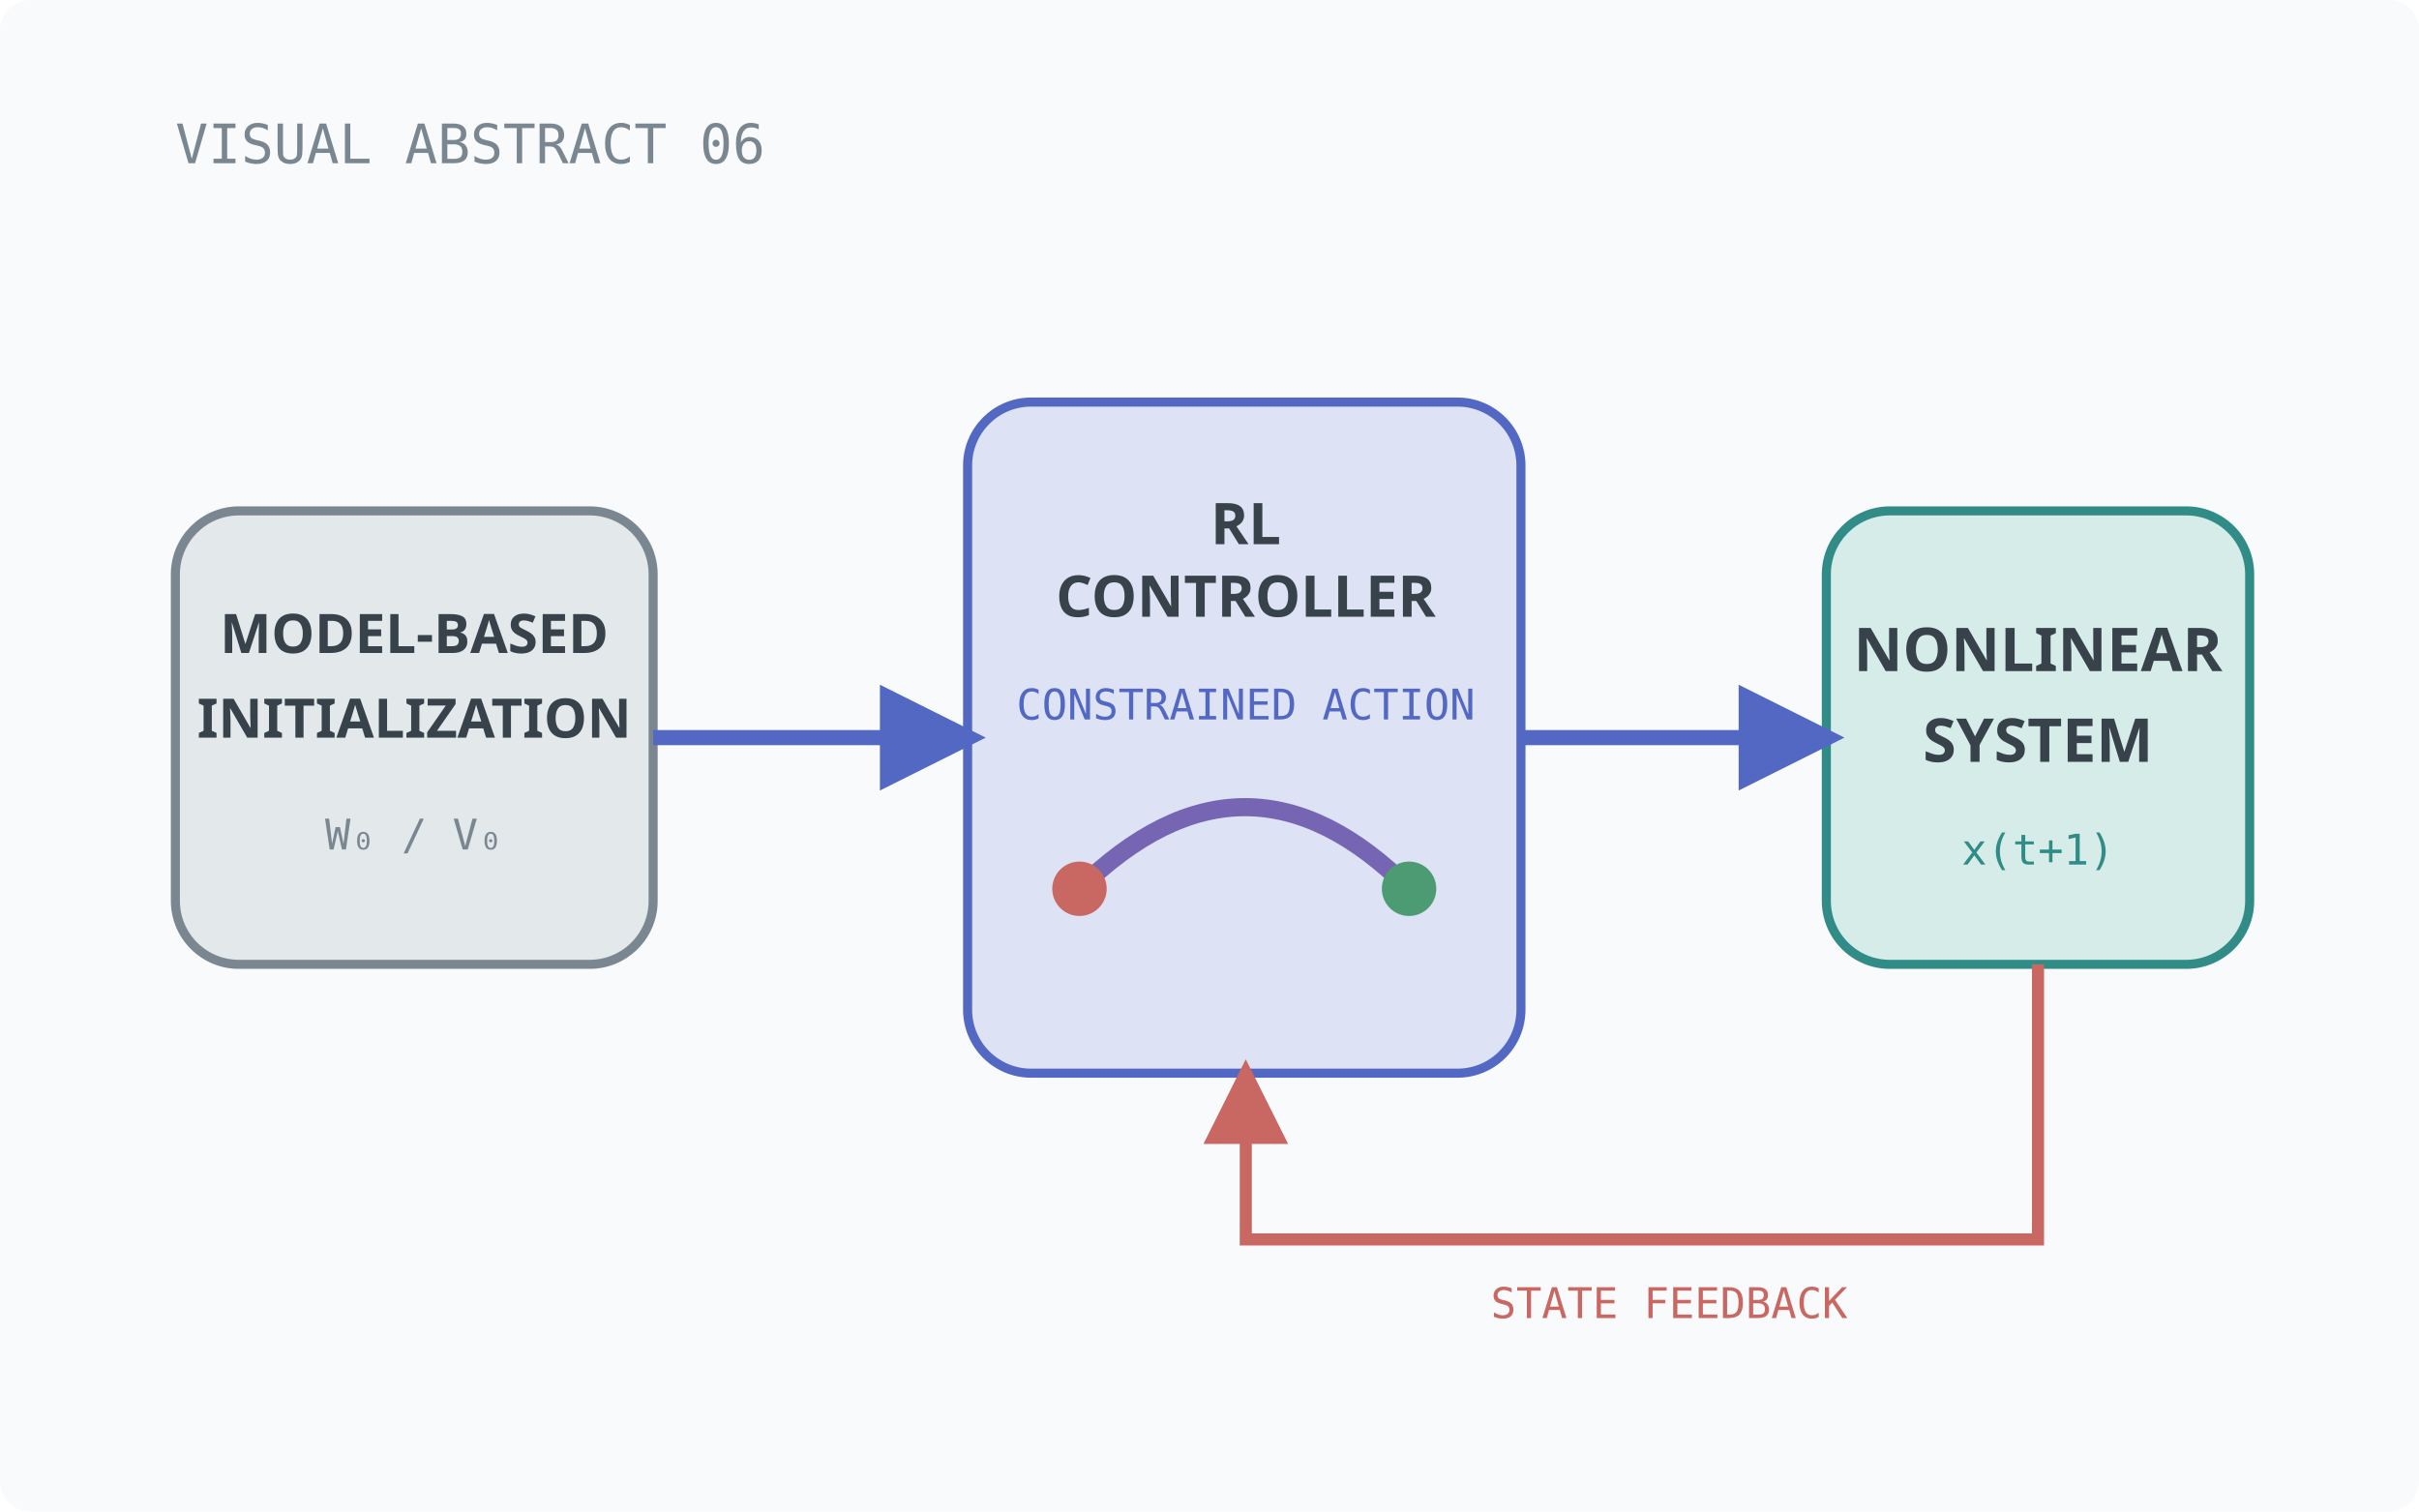
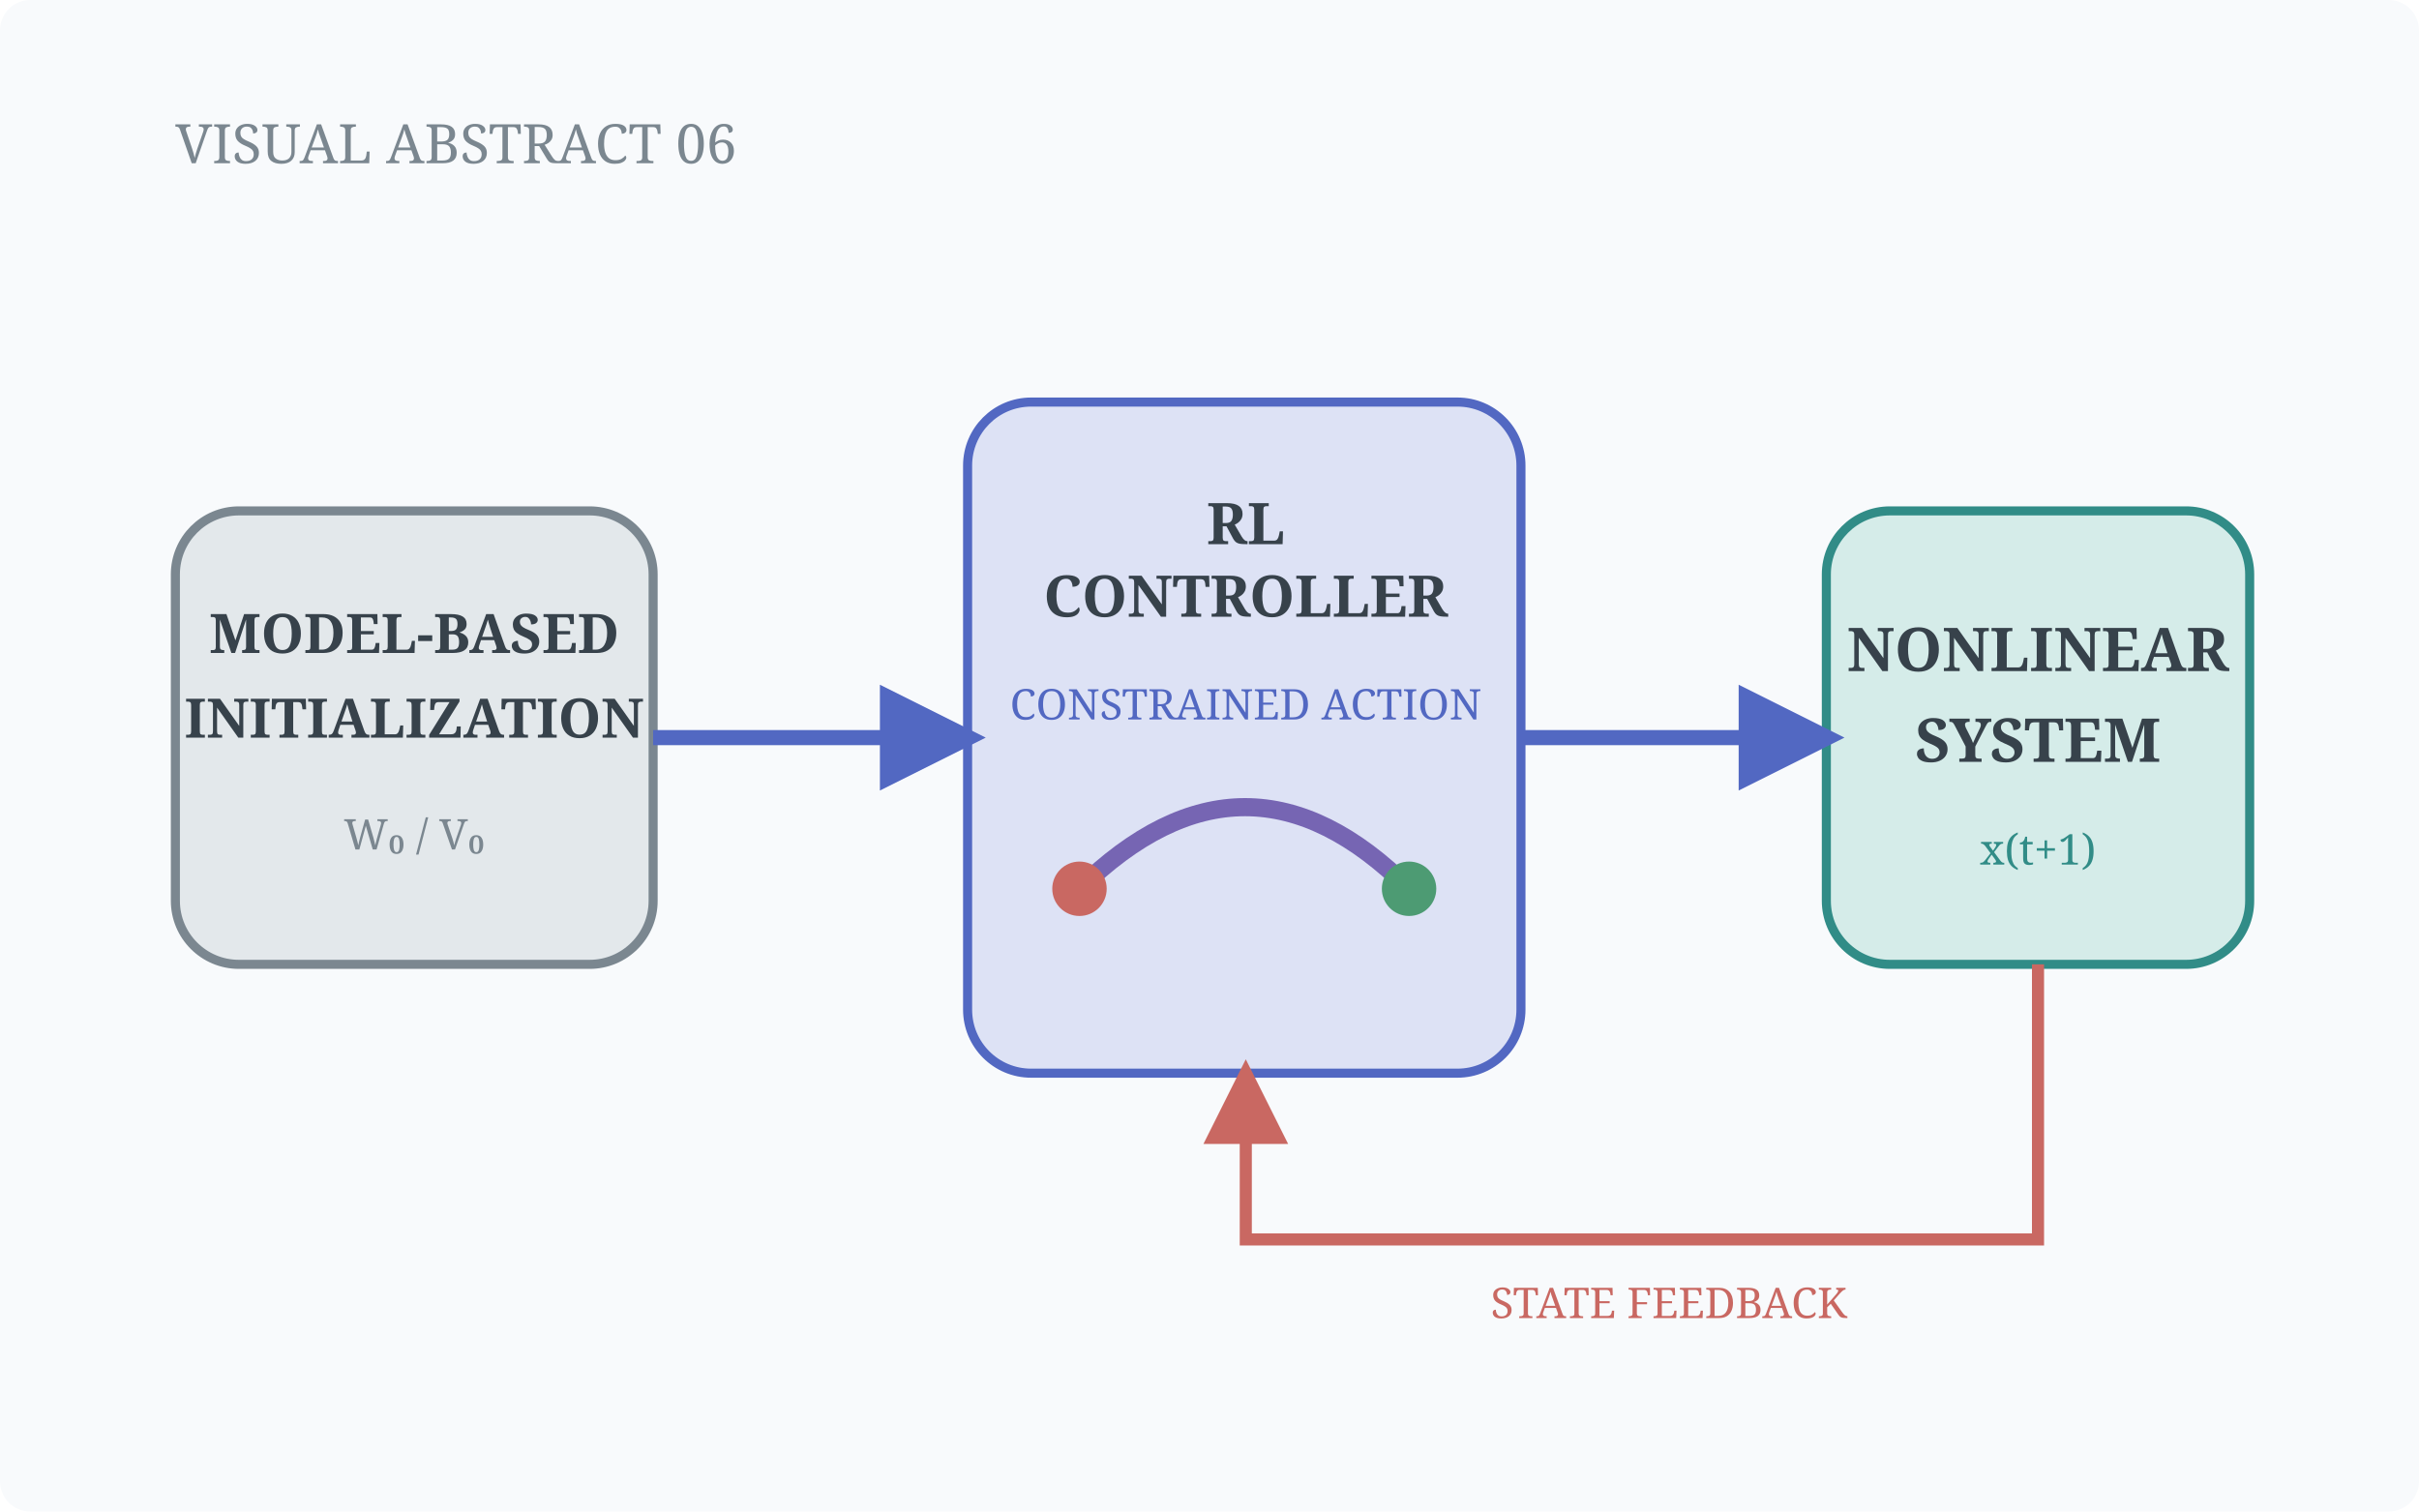
<svg xmlns="http://www.w3.org/2000/svg" viewBox="0 0 800 500" role="img" aria-labelledby="title desc">
  <defs>
    <marker id="a" viewBox="0 0 10 10" refX="8" refY="5" markerWidth="7" markerHeight="7" orient="auto">
      <path d="M0 0L10 5L0 10Z" fill="#5268C2" />
    </marker>
    <marker id="b" viewBox="0 0 10 10" refX="8" refY="5" markerWidth="7" markerHeight="7" orient="auto">
      <path d="M0 0L10 5L0 10Z" fill="#C96862" />
    </marker>
  </defs>
  <rect width="800" height="500" rx="10" fill="#F8FAFC" />
-   <text x="58" y="54" fill="#7B8790" font-family="monospace" font-size="18">VISUAL ABSTRACT 06</text>
+   <text x="58" y="54" fill="#7B8790" font-family="Georgia, serif" font-size="18">VISUAL ABSTRACT 06</text>
  <rect x="58" y="169" width="158" height="150" rx="21" fill="#E3E8EB" stroke="#7B8790" stroke-width="3" />
  <rect x="320" y="133" width="183" height="222" rx="21" fill="#DDE2F5" stroke="#5268C2" stroke-width="3" />
  <rect x="604" y="169" width="140" height="150" rx="21" fill="#D5ECE9" stroke="#318C87" stroke-width="3" />
-   <text x="137" y="216" text-anchor="middle" fill="#37424B" font-family="sans-serif" font-size="18" font-weight="700">MODEL-BASED</text>
-   <text x="137" y="244" text-anchor="middle" fill="#37424B" font-family="sans-serif" font-size="18" font-weight="700">INITIALIZATION</text>
-   <text x="137" y="281" text-anchor="middle" fill="#7B8790" font-family="monospace" font-size="14">W₀ / V₀</text>
-   <text x="412" y="180" text-anchor="middle" fill="#37424B" font-family="sans-serif" font-size="19" font-weight="700">RL</text>
-   <text x="412" y="204" text-anchor="middle" fill="#37424B" font-family="sans-serif" font-size="19" font-weight="700">CONTROLLER</text>
-   <text x="412" y="238" text-anchor="middle" fill="#5268C2" font-family="monospace" font-size="14">CONSTRAINED ACTION</text>
+   <text x="137" y="216" text-anchor="middle" fill="#37424B" font-family="Georgia, serif" font-size="18" font-weight="700">MODEL-BASED</text>
+   <text x="137" y="244" text-anchor="middle" fill="#37424B" font-family="Georgia, serif" font-size="18" font-weight="700">INITIALIZATION</text>
+   <text x="137" y="281" text-anchor="middle" fill="#7B8790" font-family="Georgia, serif" font-size="14">W₀ / V₀</text>
+   <text x="412" y="180" text-anchor="middle" fill="#37424B" font-family="Georgia, serif" font-size="19" font-weight="700">RL</text>
+   <text x="412" y="204" text-anchor="middle" fill="#37424B" font-family="Georgia, serif" font-size="19" font-weight="700">CONTROLLER</text>
+   <text x="412" y="238" text-anchor="middle" fill="#5268C2" font-family="Georgia, serif" font-size="14">CONSTRAINED ACTION</text>
  <path d="M357 294 Q412 240 466 294" fill="none" stroke="#7665B3" stroke-width="6" />
  <circle cx="357" cy="294" r="9" fill="#C96862" />
  <circle cx="466" cy="294" r="9" fill="#4D9B73" />
-   <text x="674" y="222" text-anchor="middle" fill="#37424B" font-family="sans-serif" font-size="20" font-weight="700">NONLINEAR</text>
-   <text x="674" y="252" text-anchor="middle" fill="#37424B" font-family="sans-serif" font-size="20" font-weight="700">SYSTEM</text>
-   <text x="674" y="286" text-anchor="middle" fill="#318C87" font-family="monospace" font-size="14">x(t+1)</text>
+   <text x="674" y="222" text-anchor="middle" fill="#37424B" font-family="Georgia, serif" font-size="20" font-weight="700">NONLINEAR</text>
+   <text x="674" y="252" text-anchor="middle" fill="#37424B" font-family="Georgia, serif" font-size="20" font-weight="700">SYSTEM</text>
+   <text x="674" y="286" text-anchor="middle" fill="#318C87" font-family="Georgia, serif" font-size="14">x(t+1)</text>
  <path d="M216 244H319" stroke="#5268C2" stroke-width="5" marker-end="url(#a)" />
  <path d="M503 244H603" stroke="#5268C2" stroke-width="5" marker-end="url(#a)" />
  <path d="M674 319V410H412V356" fill="none" stroke="#C96862" stroke-width="4" marker-end="url(#b)" />
-   <text x="493" y="436" fill="#C96862" font-family="monospace" font-size="14">STATE FEEDBACK</text>
+   <text x="493" y="436" fill="#C96862" font-family="Georgia, serif" font-size="14">STATE FEEDBACK</text>
</svg>
